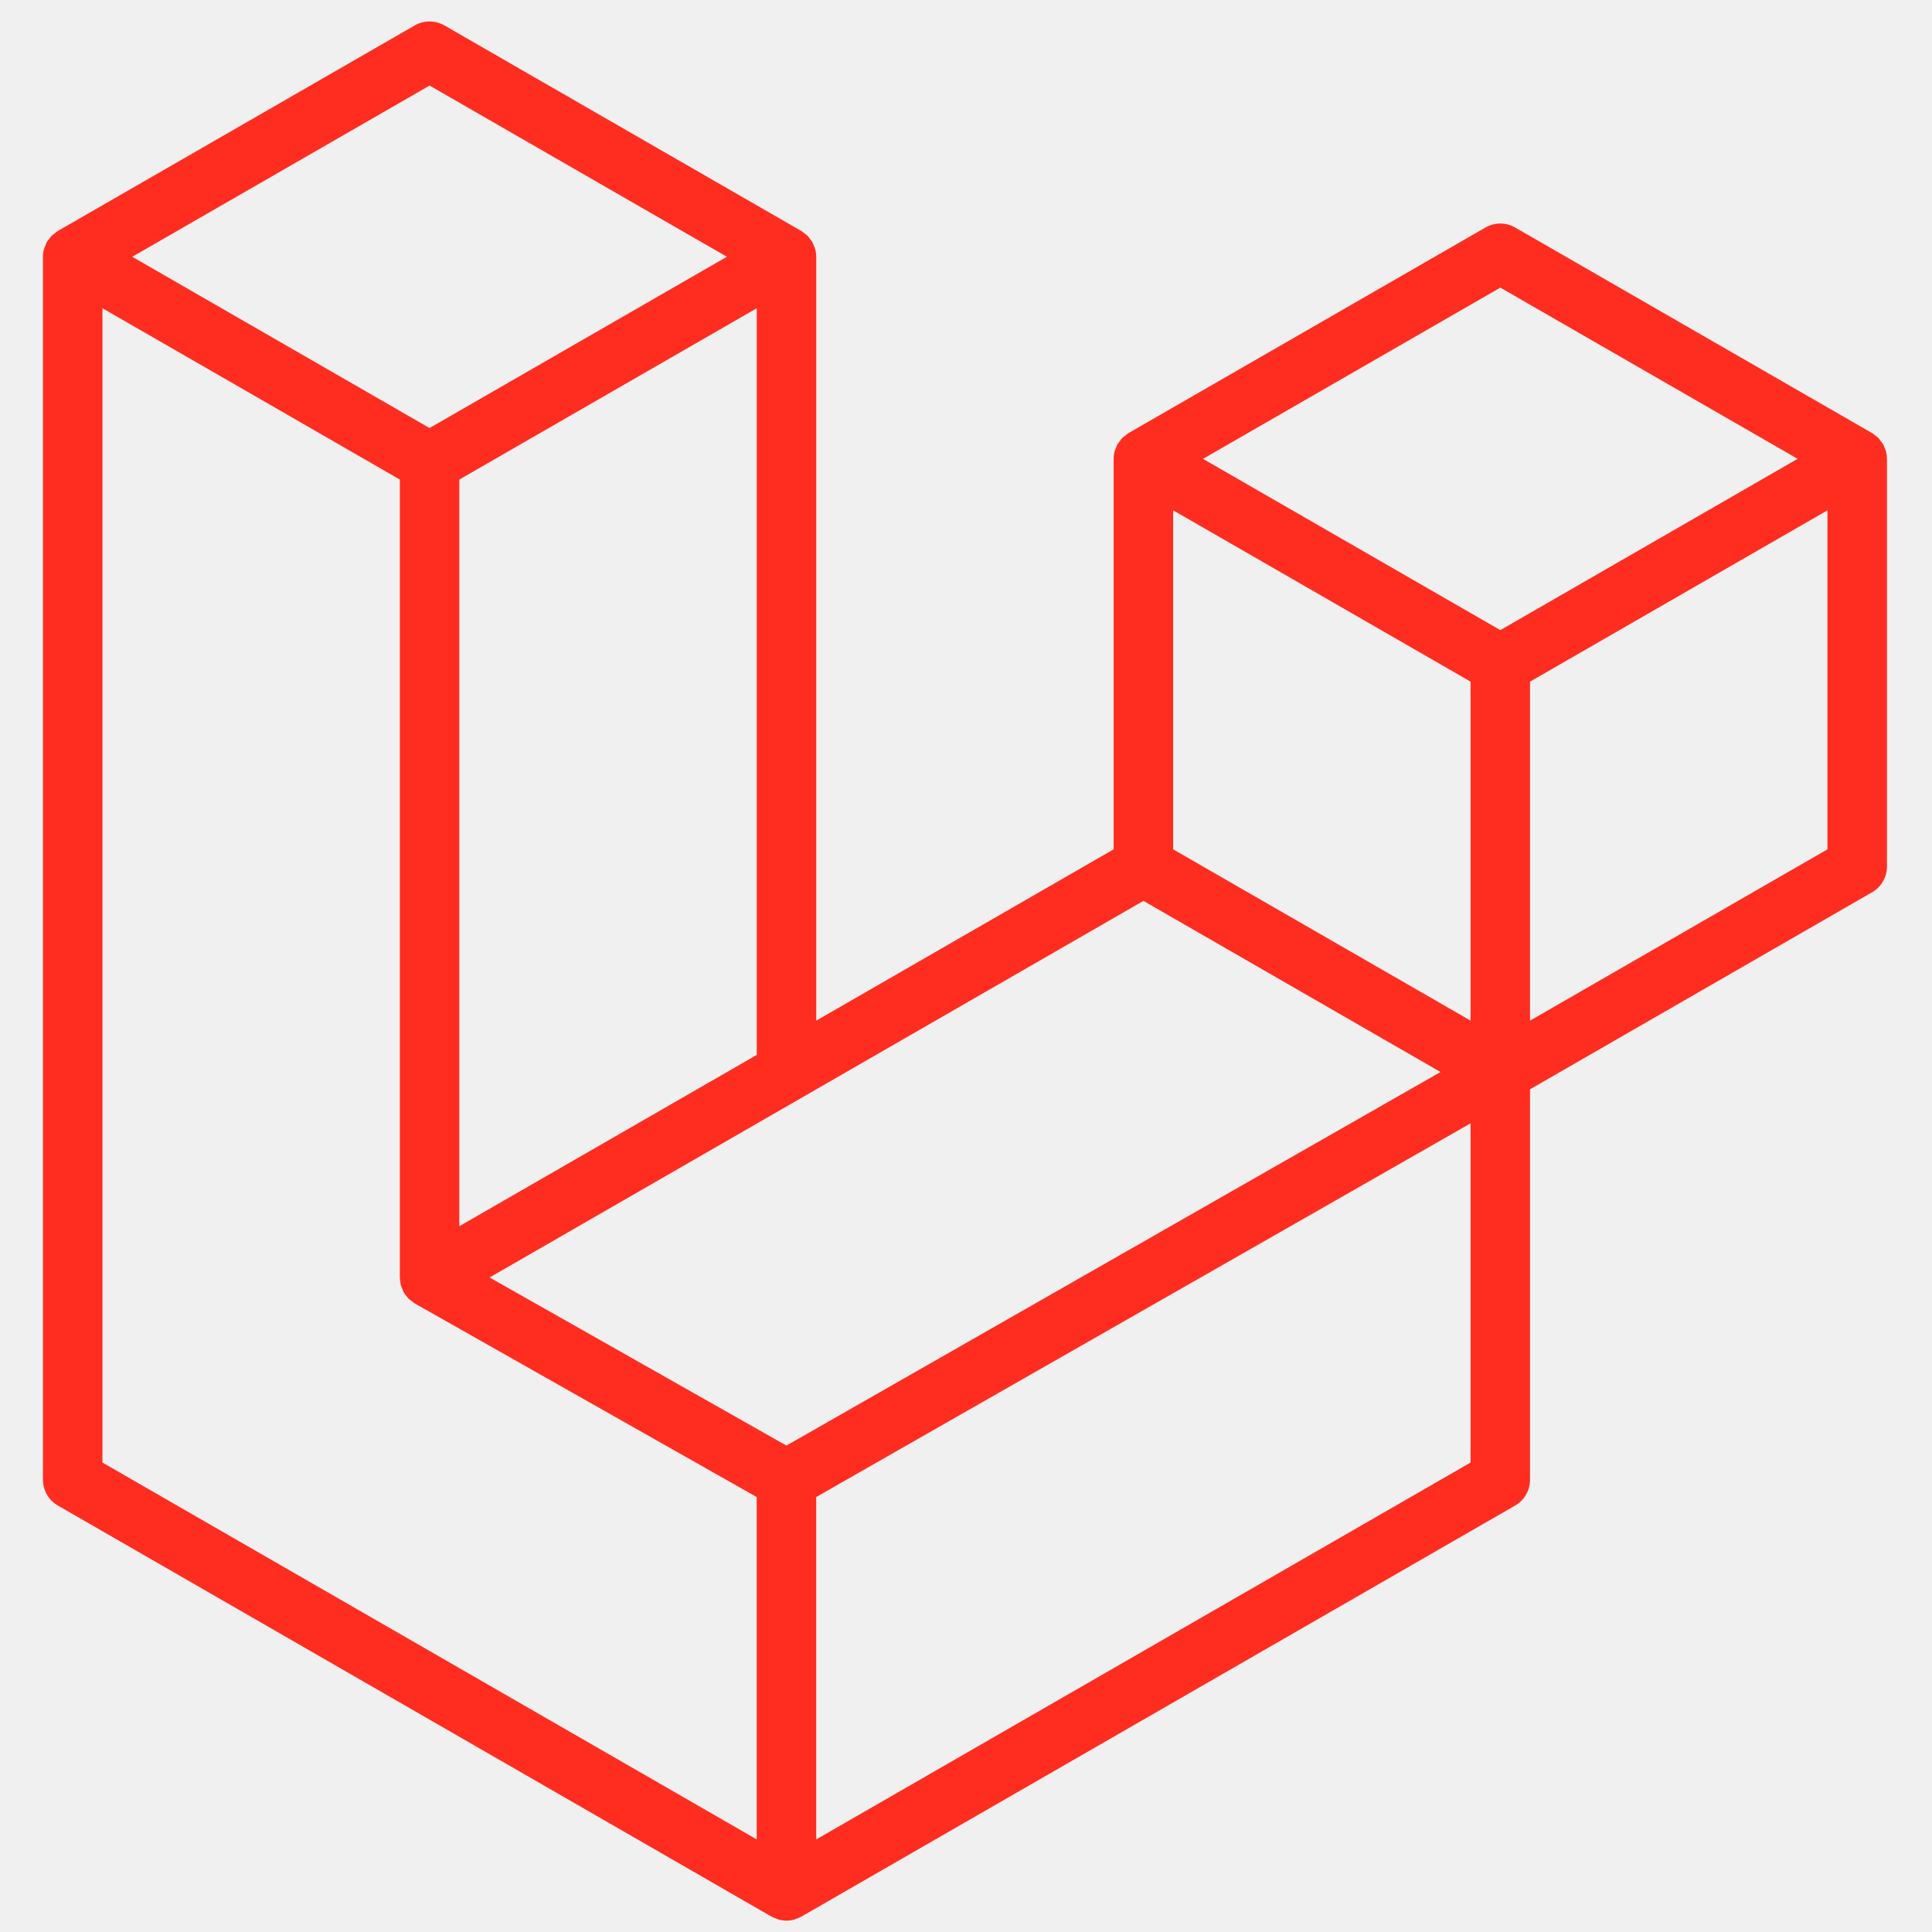
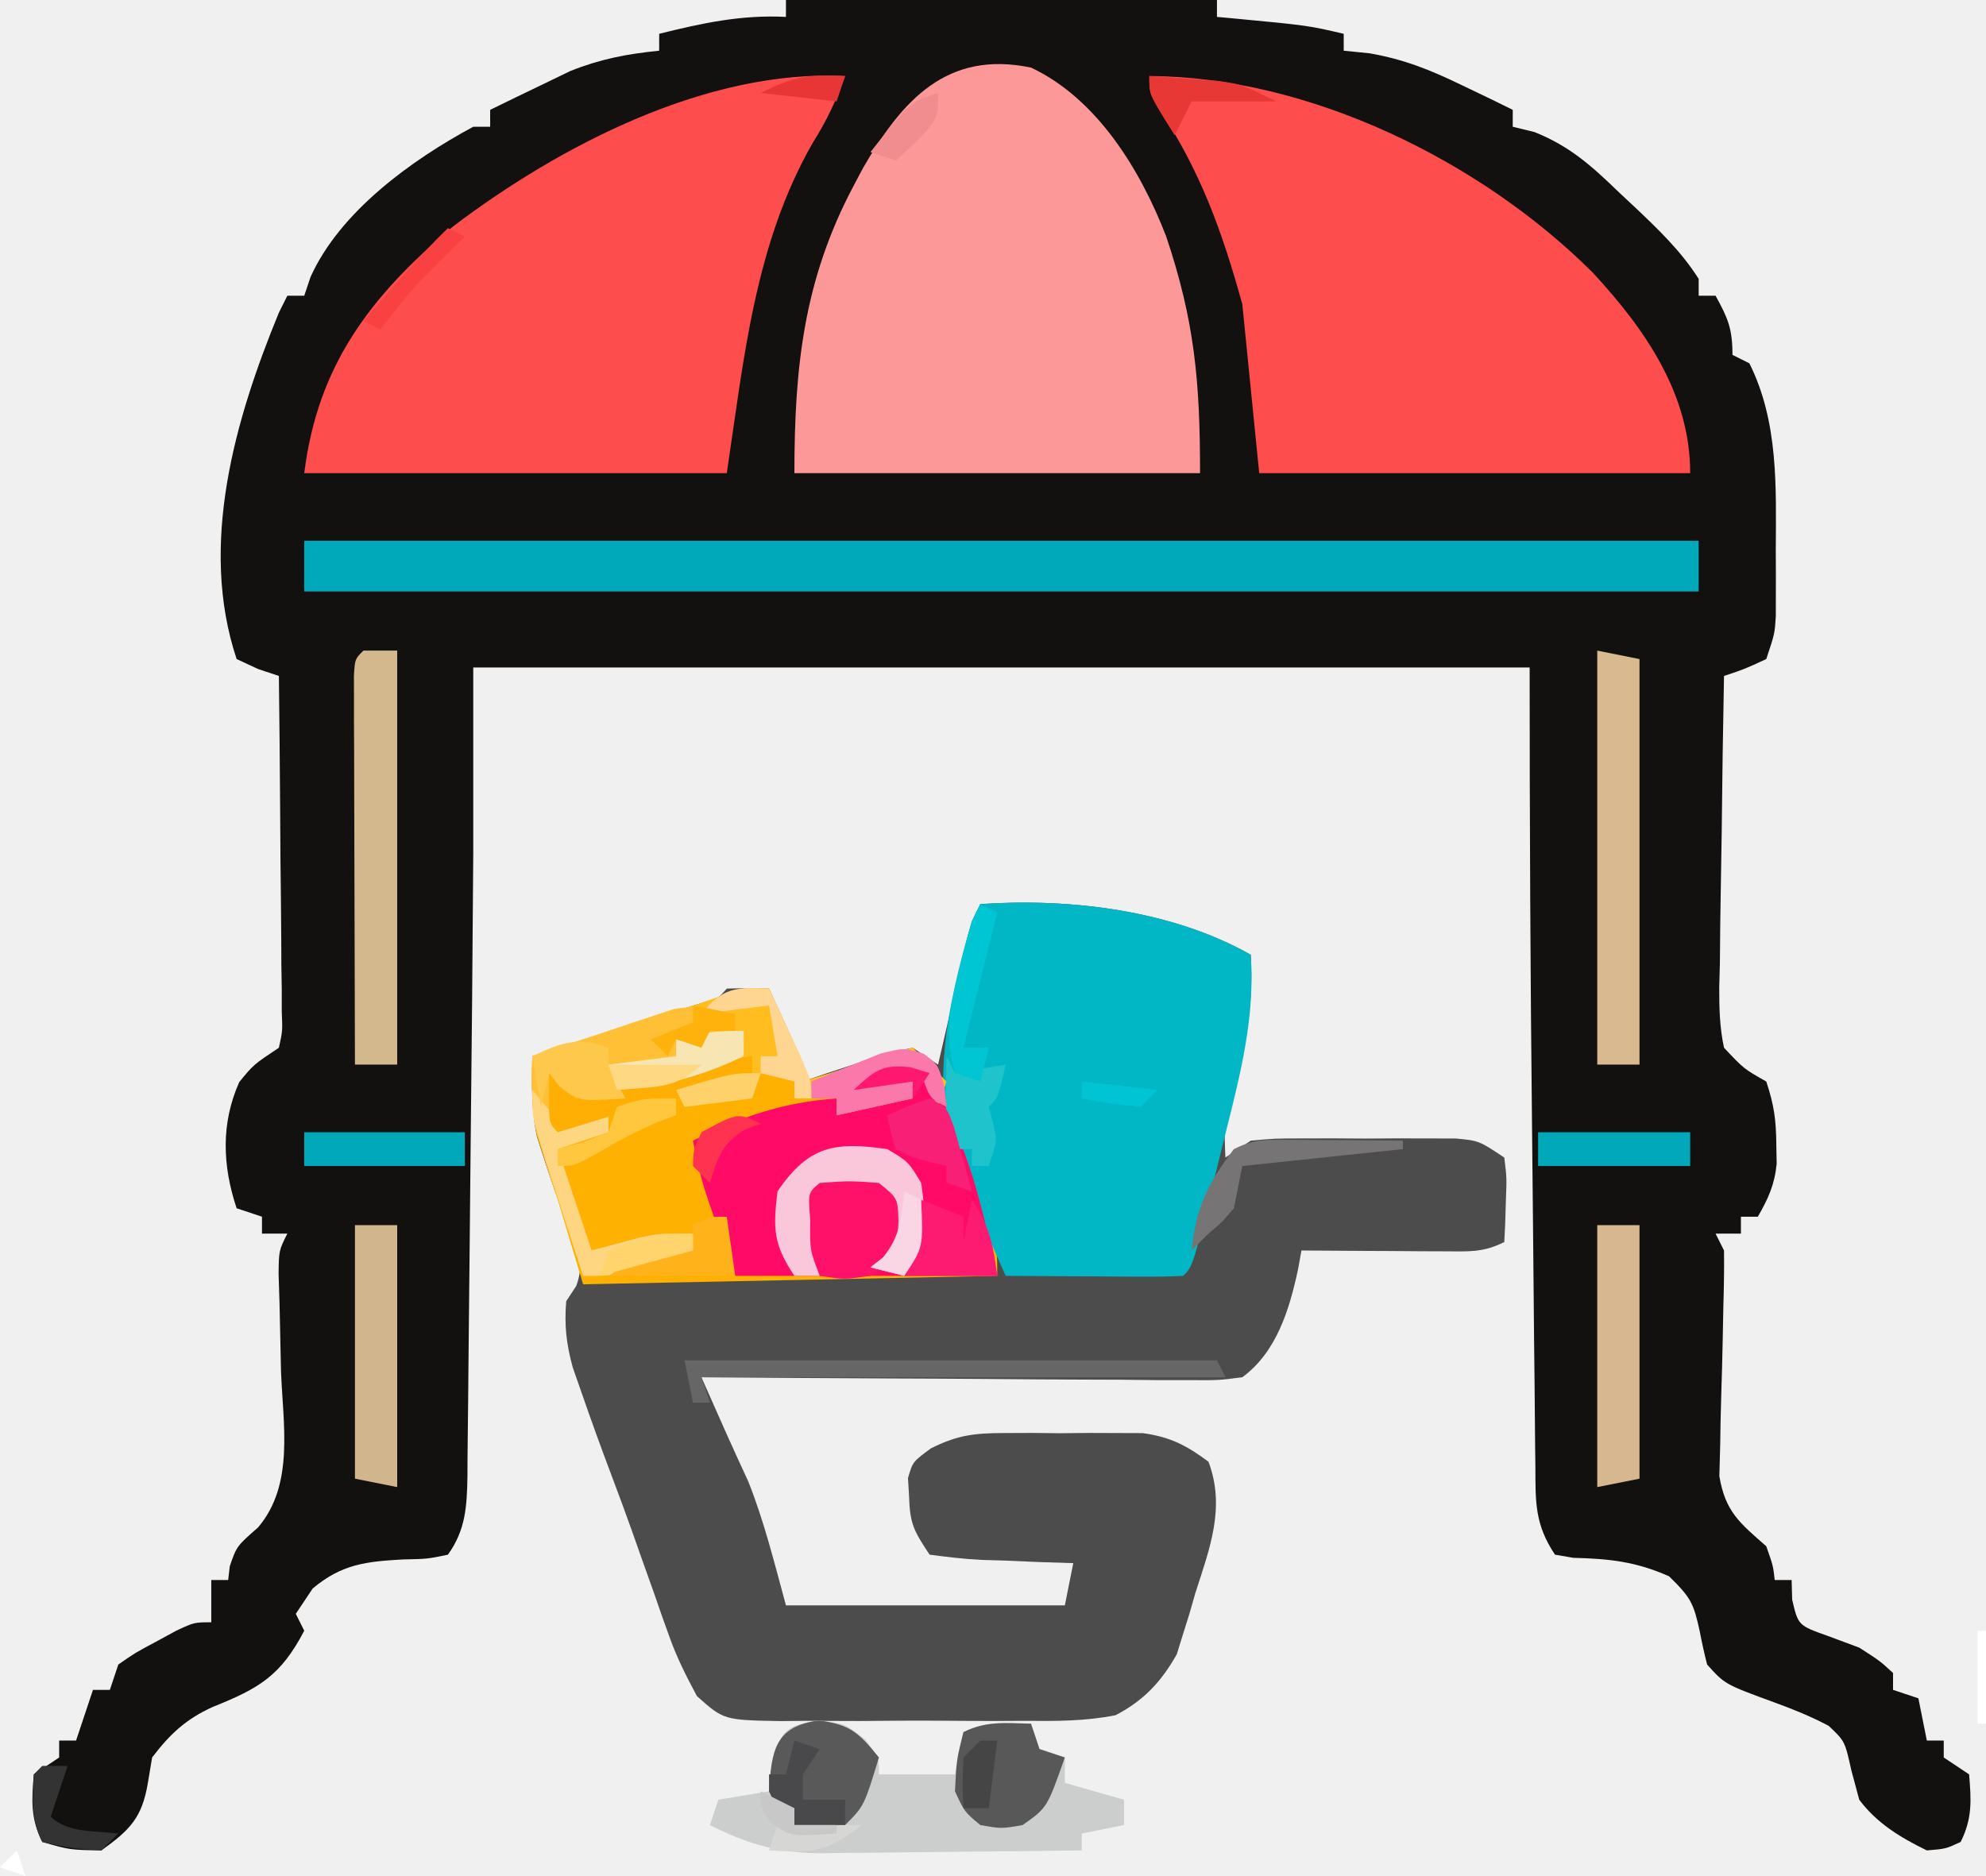
- <svg xmlns="http://www.w3.org/2000/svg" width="166" height="166" viewBox="0 0 166 166" fill="none">
-   <path fill-rule="evenodd" clip-rule="evenodd" d="M162.041 38.759C162.099 38.977 162.129 39.201 162.13 39.426V74.452C162.13 74.902 162.011 75.344 161.786 75.733C161.561 76.122 161.237 76.444 160.847 76.668L131.462 93.594V127.141C131.462 128.054 130.977 128.897 130.186 129.357L68.847 164.683C68.707 164.763 68.554 164.814 68.401 164.868C68.343 164.887 68.289 164.922 68.228 164.938C67.8 165.051 67.349 165.051 66.92 164.938C66.85 164.919 66.786 164.881 66.719 164.855C66.579 164.804 66.432 164.76 66.298 164.683L4.972 129.357C4.583 129.133 4.259 128.81 4.034 128.421C3.808 128.032 3.69 127.591 3.689 127.141L3.689 22.063C3.689 21.834 3.721 21.61 3.779 21.393C3.798 21.32 3.843 21.253 3.868 21.179C3.916 21.045 3.961 20.908 4.031 20.783C4.079 20.7 4.149 20.633 4.206 20.557C4.28 20.454 4.347 20.349 4.433 20.26C4.506 20.186 4.602 20.132 4.685 20.068C4.778 19.992 4.861 19.909 4.966 19.848L35.633 2.185C36.022 1.961 36.462 1.844 36.91 1.844C37.358 1.844 37.798 1.961 38.186 2.185L68.851 19.848H68.857C68.959 19.912 69.045 19.992 69.138 20.065C69.221 20.129 69.313 20.186 69.387 20.257C69.476 20.349 69.54 20.454 69.616 20.557C69.671 20.633 69.744 20.7 69.789 20.783C69.862 20.911 69.904 21.045 69.955 21.179C69.98 21.253 70.025 21.32 70.044 21.396C70.103 21.614 70.133 21.838 70.133 22.063V87.694L95.686 72.974V39.423C95.686 39.2 95.718 38.973 95.775 38.759C95.798 38.683 95.839 38.615 95.865 38.542C95.916 38.408 95.96 38.271 96.031 38.146C96.079 38.063 96.149 37.996 96.203 37.92C96.279 37.818 96.343 37.712 96.433 37.623C96.506 37.549 96.599 37.495 96.681 37.431C96.777 37.355 96.86 37.272 96.962 37.211L127.633 19.548C128.021 19.324 128.461 19.206 128.91 19.206C129.358 19.206 129.798 19.324 130.186 19.548L160.85 37.211C160.959 37.275 161.042 37.355 161.137 37.428C161.217 37.492 161.31 37.549 161.383 37.62C161.473 37.712 161.536 37.818 161.613 37.92C161.67 37.996 161.741 38.063 161.785 38.146C161.859 38.271 161.9 38.408 161.951 38.542C161.98 38.615 162.021 38.683 162.041 38.759ZM157.018 72.974V43.848L146.287 50.028L131.462 58.568V87.694L157.021 72.974H157.018ZM126.354 125.663V96.518L111.771 104.85L70.13 128.626V158.046L126.354 125.663ZM8.801 26.485V125.663L65.018 158.043V128.629L35.649 112L35.64 111.994L35.627 111.988C35.528 111.93 35.445 111.847 35.353 111.777C35.273 111.713 35.18 111.662 35.11 111.592L35.104 111.582C35.021 111.502 34.963 111.403 34.893 111.314C34.829 111.228 34.753 111.154 34.702 111.065L34.699 111.055C34.641 110.96 34.606 110.845 34.565 110.736C34.523 110.64 34.469 110.551 34.443 110.449C34.411 110.328 34.405 110.197 34.392 110.072C34.379 109.976 34.354 109.881 34.354 109.785V109.778V41.205L19.532 32.662L8.801 26.485ZM36.913 7.35L11.364 22.063L36.907 36.777L62.453 22.06L36.907 7.35H36.913ZM50.2 99.174L65.022 90.637V26.485L54.291 32.665L39.466 41.205V105.357L50.2 99.174ZM128.91 24.713L103.363 39.426L128.91 54.14L154.453 39.423L128.91 24.713ZM126.354 58.568L111.529 50.028L100.798 43.848V72.974L115.619 81.511L126.354 87.694V58.568ZM67.571 124.205L105.042 102.803L123.772 92.109L98.245 77.405L68.854 94.334L42.066 109.762L67.571 124.205Z" fill="#FF2D20" />
+ <svg xmlns="http://www.w3.org/2000/svg" version="1.1" width="235" height="222">
+   <path d="M0 0 C16.83 0 33.66 0 51 0 C51 0.66 51 1.32 51 2 C51.996 2.091 51.996 2.091 53.012 2.184 C61.782 3.016 61.782 3.016 66 4 C66 4.66 66 5.32 66 6 C67.012 6.102 68.024 6.204 69.066 6.309 C73.148 7.026 76.219 8.261 79.938 10.062 C81.653 10.884 81.653 10.884 83.402 11.723 C84.26 12.144 85.117 12.566 86 13 C86 13.66 86 14.32 86 15 C86.852 15.209 87.704 15.418 88.582 15.633 C92.838 17.335 95.428 19.725 98.688 22.875 C99.255 23.405 99.823 23.935 100.408 24.48 C103.212 27.13 105.921 29.723 108 33 C108 33.66 108 34.32 108 35 C108.66 35 109.32 35 110 35 C111.461 37.647 112 38.894 112 42 C112.66 42.33 113.32 42.66 114 43 C117.469 49.938 117.158 57.68 117.125 65.25 C117.129 66.147 117.133 67.044 117.137 67.969 C117.135 69.26 117.135 69.26 117.133 70.578 C117.132 71.356 117.131 72.133 117.129 72.935 C117 75 117 75 116 78 C113.438 79.188 113.438 79.188 111 80 C110.876 86.193 110.786 92.385 110.725 98.579 C110.7 100.686 110.666 102.793 110.623 104.899 C110.562 107.928 110.534 110.955 110.512 113.984 C110.486 114.926 110.46 115.868 110.434 116.838 C110.432 119.326 110.475 121.568 111 124 C113.329 126.483 113.329 126.483 116 128 C116.924 130.771 117.163 132.567 117.188 135.438 C117.202 136.199 117.216 136.961 117.23 137.746 C116.976 140.233 116.24 141.848 115 144 C114.34 144 113.68 144 113 144 C113 144.66 113 145.32 113 146 C112.01 146 111.02 146 110 146 C110.33 146.66 110.66 147.32 111 148 C111.026 150.194 110.989 152.389 110.922 154.582 C110.895 155.92 110.869 157.258 110.844 158.596 C110.801 160.703 110.75 162.809 110.678 164.915 C110.611 166.95 110.576 168.984 110.547 171.02 C110.514 172.237 110.482 173.455 110.448 174.71 C111.152 178.908 112.857 180.248 116 183 C116.812 185.312 116.812 185.312 117 187 C117.66 187 118.32 187 119 187 C119.031 188.145 119.031 188.145 119.062 189.312 C119.777 192.372 119.777 192.372 123.312 193.625 C124.529 194.079 125.746 194.532 127 195 C129.438 196.562 129.438 196.562 131 198 C131 198.66 131 199.32 131 200 C131.99 200.33 132.98 200.66 134 201 C134.33 202.65 134.66 204.3 135 206 C135.66 206 136.32 206 137 206 C137 206.66 137 207.32 137 208 C137.99 208.66 138.98 209.32 140 210 C140.257 213.079 140.394 215.211 139 218 C137.25 218.812 137.25 218.812 135 219 C131.875 217.476 129.095 215.794 127 213 C126.691 211.845 126.381 210.69 126.062 209.5 C125.299 206.066 125.299 206.066 123.375 204.25 C121.261 203.137 119.239 202.316 117 201.5 C111.096 199.338 111.096 199.338 109 197 C108.666 195.698 108.379 194.383 108.125 193.062 C107.406 189.748 107.07 189.068 104.5 186.562 C100.57 184.808 97.434 184.481 93.172 184.371 C92.455 184.249 91.738 184.126 91 184 C88.608 180.412 88.694 177.81 88.681 173.665 C88.666 172.547 88.666 172.547 88.651 171.406 C88.62 168.931 88.603 166.456 88.586 163.98 C88.567 162.244 88.548 160.507 88.527 158.771 C88.476 154.178 88.436 149.585 88.399 144.991 C88.367 141.309 88.328 137.626 88.288 133.944 C88.087 115.628 88 97.317 88 79 C46.75 79 5.5 79 -37 79 C-37 86.26 -37 93.52 -37 101 C-37.073 112.731 -37.187 124.462 -37.317 136.192 C-37.357 139.846 -37.392 143.5 -37.422 147.154 C-37.459 151.621 -37.505 156.088 -37.558 160.555 C-37.577 162.243 -37.592 163.931 -37.603 165.619 C-37.62 167.961 -37.649 170.302 -37.681 172.643 C-37.683 173.333 -37.685 174.023 -37.688 174.733 C-37.75 178.271 -37.893 181.074 -40 184 C-42.426 184.504 -42.426 184.504 -45.312 184.562 C-49.666 184.808 -52.549 185.106 -56 188 C-56.66 188.99 -57.32 189.98 -58 191 C-57.505 191.99 -57.505 191.99 -57 193 C-59.781 198.319 -62.309 199.81 -67.809 202.012 C-70.998 203.45 -72.891 205.232 -75 208 C-75.165 208.99 -75.33 209.98 -75.5 211 C-76.19 215.137 -77.625 216.578 -81 219 C-84.75 218.938 -84.75 218.938 -88 218 C-89.394 215.211 -89.257 213.079 -89 210 C-87.515 209.01 -87.515 209.01 -86 208 C-86 207.34 -86 206.68 -86 206 C-85.34 206 -84.68 206 -84 206 C-83.34 204.02 -82.68 202.04 -82 200 C-81.34 200 -80.68 200 -80 200 C-79.67 199.01 -79.34 198.02 -79 197 C-77.004 195.613 -77.004 195.613 -74.562 194.312 C-73.759 193.876 -72.956 193.439 -72.129 192.988 C-70 192 -70 192 -68 192 C-68 190.35 -68 188.7 -68 187 C-67.34 187 -66.68 187 -66 187 C-65.907 186.196 -65.907 186.196 -65.812 185.375 C-65 183 -65 183 -62.465 180.773 C-58.132 175.695 -59.525 168.519 -59.75 162.25 C-59.816 159.609 -59.868 156.969 -59.922 154.328 C-59.959 153.162 -59.996 151.996 -60.034 150.794 C-60 148 -60 148 -59 146 C-59.99 146 -60.98 146 -62 146 C-62 145.34 -62 144.68 -62 144 C-62.99 143.67 -63.98 143.34 -65 143 C-66.68 137.961 -66.871 132.949 -64.688 128.062 C-63 126 -63 126 -60 124 C-59.564 122.027 -59.564 122.027 -59.659 119.734 C-59.66 118.853 -59.66 117.972 -59.66 117.065 C-59.676 116.113 -59.691 115.161 -59.707 114.18 C-59.713 112.719 -59.713 112.719 -59.72 111.229 C-59.737 108.111 -59.774 104.993 -59.812 101.875 C-59.828 99.764 -59.841 97.654 -59.854 95.543 C-59.887 90.362 -59.937 85.181 -60 80 C-60.804 79.732 -61.609 79.464 -62.438 79.188 C-63.706 78.6 -63.706 78.6 -65 78 C-69.506 64.482 -65.188 49.617 -60 37 C-59.67 36.34 -59.34 35.68 -59 35 C-58.34 35 -57.68 35 -57 35 C-56.754 34.267 -56.508 33.533 -56.254 32.777 C-52.762 25.043 -44.333 18.953 -37 15 C-36.34 15 -35.68 15 -35 15 C-35 14.34 -35 13.68 -35 13 C-32.985 12.009 -30.963 11.033 -28.938 10.062 C-27.812 9.517 -26.687 8.972 -25.527 8.41 C-21.96 6.984 -18.809 6.383 -15 6 C-15 5.34 -15 4.68 -15 4 C-9.925 2.737 -5.272 1.73 0 2 C0 1.34 0 0.68 0 0 Z " fill="#131010" transform="translate(93,0)" />
+   <path d="M0 0 C10.557 -0.72 22.613 0.684 32 6 C32.357 12.18 31.322 17.31 29.656 23.266 C28.844 26.18 28.844 26.18 29 30 C29.99 29.34 30.98 28.68 32 28 C34.771 27.741 34.771 27.741 38.094 27.734 C39.289 27.732 40.484 27.729 41.715 27.727 C42.964 27.734 44.213 27.742 45.5 27.75 C47.374 27.738 47.374 27.738 49.285 27.727 C51.078 27.73 51.078 27.73 52.906 27.734 C54.551 27.738 54.551 27.738 56.229 27.741 C59 28 59 28 62 30 C62.293 32.383 62.293 32.383 62.188 35.125 C62.147 36.49 62.147 36.49 62.105 37.883 C62.071 38.581 62.036 39.28 62 40 C59.495 41.252 57.791 41.114 54.992 41.098 C54.006 41.094 53.02 41.091 52.004 41.088 C50.971 41.08 49.939 41.071 48.875 41.062 C47.315 41.056 47.315 41.056 45.723 41.049 C43.148 41.037 40.574 41.021 38 41 C37.795 42.125 37.795 42.125 37.586 43.273 C36.565 48.025 35.038 53.039 31 56 C28.21 56.361 28.21 56.361 24.784 56.341 C23.503 56.34 22.222 56.34 20.902 56.34 C19.504 56.325 18.105 56.309 16.707 56.293 C15.276 56.287 13.846 56.283 12.415 56.28 C8.652 56.269 4.889 56.239 1.126 56.206 C-2.715 56.175 -6.556 56.162 -10.396 56.146 C-17.931 56.114 -25.466 56.063 -33 56 C-32.366 57.43 -31.732 58.859 -31.098 60.289 C-30.745 61.085 -30.391 61.881 -30.028 62.702 C-29.179 64.599 -28.311 66.488 -27.438 68.375 C-25.56 73.111 -24.34 78.085 -23 83 C-12.11 83 -1.22 83 10 83 C10.33 81.35 10.66 79.7 11 78 C9.796 77.963 8.592 77.925 7.352 77.887 C5.776 77.821 4.2 77.755 2.625 77.688 C1.831 77.665 1.037 77.642 0.219 77.619 C-1.862 77.522 -3.934 77.27 -6 77 C-7.942 74.088 -8.331 73.294 -8.438 70 C-8.477 69.319 -8.517 68.639 -8.559 67.938 C-8 66 -8 66 -5.826 64.404 C-2.681 62.842 -0.709 62.613 2.781 62.602 C3.871 62.598 4.96 62.594 6.082 62.59 C7.21 62.601 8.338 62.613 9.5 62.625 C10.628 62.613 11.756 62.602 12.918 62.59 C14.552 62.596 14.552 62.596 16.219 62.602 C17.703 62.607 17.703 62.607 19.217 62.612 C22.478 63.067 24.37 64.042 27 66 C29.037 71.425 27.13 76.288 25.438 81.562 C25.197 82.4 24.957 83.237 24.709 84.1 C24.453 84.914 24.197 85.728 23.934 86.566 C23.707 87.298 23.481 88.03 23.248 88.783 C21.407 92.054 19.308 94.283 16 96 C12.418 96.715 8.917 96.702 5.273 96.664 C3.736 96.671 3.736 96.671 2.167 96.679 C0.007 96.682 -2.154 96.673 -4.313 96.652 C-7.622 96.625 -10.926 96.652 -14.234 96.684 C-16.336 96.68 -18.438 96.674 -20.539 96.664 C-22.022 96.679 -22.022 96.679 -23.535 96.695 C-30.353 96.578 -30.353 96.578 -33.54 93.731 C-34.801 91.373 -35.929 89.156 -36.816 86.637 C-37.106 85.832 -37.395 85.027 -37.693 84.197 C-37.98 83.369 -38.267 82.541 -38.562 81.688 C-39.147 80.046 -39.732 78.404 -40.316 76.762 C-40.739 75.561 -40.739 75.561 -41.169 74.337 C-41.949 72.142 -42.756 69.96 -43.578 67.781 C-44.826 64.473 -46.035 61.155 -47.188 57.812 C-47.532 56.829 -47.876 55.845 -48.23 54.832 C-48.988 52.045 -49.239 49.869 -49 47 C-48.608 46.402 -48.216 45.804 -47.812 45.188 C-46.665 42.097 -47.842 40.204 -49.062 37.277 C-50.059 34.858 -50.898 32.432 -51.688 29.938 C-51.939 29.163 -52.19 28.388 -52.449 27.59 C-53.137 24.355 -53.085 21.297 -53 18 C-52.339 17.793 -51.678 17.586 -50.996 17.373 C-48.017 16.44 -45.04 15.501 -42.062 14.562 C-41.022 14.237 -39.981 13.912 -38.908 13.576 C-37.919 13.264 -36.929 12.951 -35.91 12.629 C-34.994 12.341 -34.077 12.053 -33.133 11.756 C-31.045 11.188 -31.045 11.188 -30 10 C-28.334 9.959 -26.666 9.957 -25 10 C-24.329 11.456 -23.663 12.915 -23 14.375 C-22.443 15.593 -22.443 15.593 -21.875 16.836 C-21 19 -21 19 -21 21 C-20.096 20.688 -19.193 20.376 -18.262 20.055 C-17.082 19.665 -15.903 19.276 -14.688 18.875 C-13.516 18.481 -12.344 18.086 -11.137 17.68 C-10.102 17.455 -9.066 17.231 -8 17 C-7.01 17.66 -6.02 18.32 -5 19 C-4.723 17.796 -4.446 16.592 -4.16 15.352 C-3.794 13.776 -3.429 12.2 -3.062 10.625 C-2.88 9.831 -2.698 9.037 -2.51 8.219 C-2.333 7.458 -2.155 6.698 -1.973 5.914 C-1.81 5.212 -1.648 4.511 -1.481 3.788 C-1 2 -1 2 0 0 Z M27 31 C28 33 28 33 28 33 Z " fill="#4B4C4B" transform="translate(116,107)" />
+   <path d="M0 0 C7.826 3.683 12.951 12.114 16 20 C19.346 29.993 20 37.044 20 48 C4.16 48 -11.68 48 -28 48 C-28 35.435 -26.891 25.107 -21 14 C-20.63 13.301 -20.26 12.603 -19.879 11.883 C-15.232 3.808 -9.913 -2.07 0 0 Z " fill="#FC9898" transform="translate(122,8)" />
+   <path d="M0 0 C18.938 0.082 39.208 10.032 52.469 23.266 C58.642 29.934 64 37.619 64 47 C47.17 47 30.34 47 13 47 C12.34 40.4 11.68 33.8 11 27 C8.625 18.423 6.052 11.248 1.137 3.855 C0 2 0 2 0 0 Z " fill="#FD4D4C" transform="translate(136,9)" />
+   <path d="M0 0 C-1.04 2.861 -2.183 5.291 -3.812 7.875 C-10.71 19.894 -11.971 33.476 -14 47 C-30.5 47 -47 47 -64 47 C-62.401 34.204 -56.207 26.083 -46.395 17.801 C-33.761 8.23 -16.329 -0.837 0 0 Z " fill="#FD4D4C" transform="translate(100,9)" />
+   <path d="M0 0 C1.207 0.031 1.207 0.031 2.438 0.062 C3.109 1.519 3.774 2.978 4.438 4.438 C4.994 5.656 4.994 5.656 5.562 6.898 C6.438 9.062 6.438 9.062 6.438 11.062 C10.727 9.742 15.018 8.422 19.438 7.062 C23.229 10.854 23.858 11.767 24.867 16.637 C25.814 20.664 27.264 24.525 28.633 28.426 C29.438 31.062 29.438 31.062 29.438 34.062 C13.268 34.392 -2.902 34.722 -19.562 35.062 C-20.552 31.762 -21.543 28.462 -22.562 25.062 C-22.876 24.1 -23.189 23.137 -23.512 22.145 C-23.755 21.396 -23.999 20.647 -24.25 19.875 C-24.501 19.118 -24.753 18.362 -25.012 17.582 C-25.713 14.373 -25.646 11.336 -25.562 8.062 C-24.901 7.856 -24.24 7.649 -23.559 7.436 C-20.58 6.502 -17.602 5.564 -14.625 4.625 C-13.584 4.3 -12.543 3.974 -11.471 3.639 C-10.481 3.326 -9.492 3.013 -8.473 2.691 C-7.556 2.403 -6.64 2.115 -5.696 1.819 C-0.607 0.015 -0.607 0.015 0 0 Z " fill="#FFB102" transform="translate(88.5625,116.9375)" />
+   <path d="M0 0 C10.557 -0.72 22.613 0.684 32 6 C32.512 13.306 30.839 19.875 29.064 26.939 C28.558 28.955 28.066 30.974 27.576 32.994 C25.148 42.852 25.148 42.852 24 44 C22.438 44.087 20.873 44.107 19.309 44.098 C18.364 44.094 17.42 44.091 16.447 44.088 C15.454 44.08 14.461 44.071 13.438 44.062 C12.44 44.058 11.443 44.053 10.416 44.049 C7.944 44.037 5.472 44.021 3 44 C2.732 43.395 2.463 42.789 2.187 42.165 C1.831 41.364 1.476 40.563 1.109 39.738 C0.758 38.947 0.407 38.156 0.046 37.341 C-0.614 35.864 -1.283 34.39 -1.962 32.921 C-6.454 23.035 -3.881 12 -1 2 C-0.67 1.34 -0.34 0.68 0 0 Z " fill="#01B7C6" transform="translate(116,107)" />
+   <path d="M0 0 C54.45 0 108.9 0 165 0 C165 1.98 165 3.96 165 6 C110.55 6 56.1 6 0 6 C0 4.02 0 2.04 0 0 Z " fill="#00A9BA" transform="translate(36,64)" />
+   <path d="M0 0 C2.555 1.027 2.555 1.027 4.285 4.09 C4.791 5.395 5.276 6.708 5.742 8.027 C5.989 8.663 6.236 9.298 6.49 9.953 C8.377 14.974 9.371 19.701 10.555 25.027 C0.325 25.027 -9.905 25.027 -20.445 25.027 C-24.445 14.027 -24.445 14.027 -25.445 9.027 C-19.713 6.174 -14.847 4.493 -8.445 4.027 C-8.445 4.687 -8.445 5.347 -8.445 6.027 C-7.703 5.697 -6.96 5.367 -6.195 5.027 C-3.445 4.027 -3.445 4.027 0.555 4.027 C0.555 3.367 0.555 2.707 0.555 2.027 C-1.755 2.357 -4.065 2.687 -6.445 3.027 C-4.227 0.974 -3.074 0.034 0 0 Z " fill="#FF0B67" transform="translate(107.4453,125.9727)" />
+   <path d="M0 0 C3.125 0.375 3.125 0.375 5.5 2.25 C7.125 4.375 7.125 4.375 7.125 6.375 C10.095 6.375 13.065 6.375 16.125 6.375 C16.249 5.571 16.372 4.766 16.5 3.938 C16.809 2.669 16.809 2.669 17.125 1.375 C19.834 0.021 22.134 0.31 25.125 0.375 C25.62 1.86 25.62 1.86 26.125 3.375 C27.115 3.705 28.105 4.035 29.125 4.375 C29.125 5.365 29.125 6.355 29.125 7.375 C31.435 8.035 33.745 8.695 36.125 9.375 C36.125 10.365 36.125 11.355 36.125 12.375 C34.475 12.705 32.825 13.035 31.125 13.375 C31.125 14.035 31.125 14.695 31.125 15.375 C25.984 15.449 20.843 15.504 15.701 15.54 C13.955 15.555 12.208 15.575 10.461 15.601 C7.941 15.638 5.422 15.655 2.902 15.668 C1.743 15.691 1.743 15.691 0.559 15.715 C-4.652 15.716 -8.211 14.716 -12.875 12.375 C-12.545 11.385 -12.215 10.395 -11.875 9.375 C-9.895 9.045 -7.915 8.715 -5.875 8.375 C-5.689 6.952 -5.689 6.952 -5.5 5.5 C-4.697 1.484 -4.101 0.535 0 0 Z " fill="#CCCECE" transform="translate(96.875,203.625)" />
+   <path d="M0 0 C1.207 0.031 1.207 0.031 2.438 0.062 C3.109 1.519 3.774 2.978 4.438 4.438 C4.994 5.656 4.994 5.656 5.562 6.898 C6.438 9.062 6.438 9.062 6.438 11.062 C10.727 9.742 15.018 8.422 19.438 7.062 C20.758 8.383 22.078 9.703 23.438 11.062 C23.108 12.053 22.777 13.043 22.438 14.062 C21.777 12.742 21.117 11.422 20.438 10.062 C19.117 10.393 17.797 10.723 16.438 11.062 C17.427 11.062 18.418 11.062 19.438 11.062 C19.438 11.723 19.438 12.383 19.438 13.062 C16.468 13.723 13.498 14.383 10.438 15.062 C10.438 14.402 10.438 13.742 10.438 13.062 C8.787 13.062 7.138 13.062 5.438 13.062 C5.438 12.402 5.438 11.742 5.438 11.062 C4.117 10.732 2.797 10.402 1.438 10.062 C1.107 11.053 0.777 12.043 0.438 13.062 C-2.203 13.393 -4.843 13.723 -7.562 14.062 C-7.893 13.402 -8.223 12.742 -8.562 12.062 C-5.593 11.402 -2.623 10.742 0.438 10.062 C0.438 9.402 0.438 8.742 0.438 8.062 C-0.367 8.331 -1.171 8.599 -2 8.875 C-3.176 9.267 -4.351 9.659 -5.562 10.062 C-6.286 10.327 -7.009 10.591 -7.754 10.863 C-12.105 12.417 -15.879 13.732 -20.562 13.062 C-22.438 11.562 -22.438 11.562 -23.562 10.062 C-23.233 12.043 -22.902 14.023 -22.562 16.062 C-20.582 15.732 -18.602 15.402 -16.562 15.062 C-16.562 15.723 -16.562 16.383 -16.562 17.062 C-18.543 17.723 -20.523 18.383 -22.562 19.062 C-21.242 23.023 -19.922 26.983 -18.562 31.062 C-15.633 30.281 -15.633 30.281 -12.703 29.5 C-10.562 29.062 -10.562 29.062 -6.562 29.062 C-6.562 29.723 -6.562 30.383 -6.562 31.062 C-8.165 31.568 -9.77 32.066 -11.375 32.562 C-12.268 32.841 -13.162 33.119 -14.082 33.406 C-16.562 34.062 -16.562 34.062 -19.562 34.062 C-20.579 31.047 -21.573 28.024 -22.562 25 C-22.849 24.152 -23.135 23.305 -23.43 22.432 C-25.051 17.432 -25.905 13.318 -25.562 8.062 C-24.901 7.856 -24.24 7.649 -23.559 7.436 C-20.58 6.502 -17.602 5.564 -14.625 4.625 C-13.584 4.3 -12.543 3.974 -11.471 3.639 C-10.481 3.326 -9.492 3.013 -8.473 2.691 C-7.556 2.403 -6.64 2.115 -5.696 1.819 C-0.607 0.015 -0.607 0.015 0 0 Z " fill="#FFBD20" transform="translate(88.5625,116.9375)" />
+   <path d="M0 0 C2.475 0.495 2.475 0.495 5 1 C5 16.84 5 32.68 5 49 C3.35 49 1.7 49 0 49 C0 32.83 0 16.66 0 0 Z " fill="#D8B990" transform="translate(189,77)" />
+   <path d="M0 0 C1.32 0 2.64 0 4 0 C4 16.17 4 32.34 4 49 C2.35 49 0.7 49 -1 49 C-1.025 42.182 -1.043 35.365 -1.055 28.547 C-1.06 26.226 -1.067 23.905 -1.075 21.583 C-1.088 18.255 -1.093 14.926 -1.098 11.598 C-1.103 10.553 -1.108 9.508 -1.113 8.432 C-1.113 7.471 -1.113 6.51 -1.114 5.52 C-1.116 4.669 -1.118 3.819 -1.12 2.943 C-1 1 -1 1 0 0 Z " fill="#D3B88E" transform="translate(43,77)" />
+   <path d="M0 0 C0 0.66 0 1.32 0 2 C-0.99 2 -1.98 2 -3 2 C-3.33 2.66 -3.66 3.32 -4 4 C-4.99 3.67 -5.98 3.34 -7 3 C-7 3.66 -7 4.32 -7 5 C-9.64 5.33 -12.28 5.66 -15 6 C-14.34 7.32 -13.68 8.64 -13 10 C-18.538 10.369 -18.538 10.369 -20.875 8.5 C-21.246 8.005 -21.617 7.51 -22 7 C-21.67 8.98 -21.34 10.96 -21 13 C-19.02 12.67 -17.04 12.34 -15 12 C-15 12.66 -15 13.32 -15 14 C-16.98 14.66 -18.96 15.32 -21 16 C-19.68 19.96 -18.36 23.92 -17 28 C-14.07 27.219 -14.07 27.219 -11.141 26.438 C-9 26 -9 26 -5 26 C-5 26.66 -5 27.32 -5 28 C-6.603 28.505 -8.207 29.004 -9.812 29.5 C-10.706 29.778 -11.599 30.057 -12.52 30.344 C-15 31 -15 31 -18 31 C-19.017 27.985 -20.01 24.962 -21 21.938 C-21.286 21.09 -21.572 20.242 -21.867 19.369 C-23.489 14.37 -24.342 10.256 -24 5 C-20.944 3.96 -17.879 2.946 -14.812 1.938 C-13.948 1.643 -13.084 1.348 -12.193 1.045 C-11.352 0.771 -10.511 0.497 -9.645 0.215 C-8.875 -0.042 -8.105 -0.298 -7.312 -0.563 C-4.602 -1.075 -2.649 -0.69 0 0 Z " fill="#FFC035" transform="translate(87,120)" />
+   <path d="M0 0 C1.65 0 3.3 0 5 0 C5 9.9 5 19.8 5 30 C3.35 30.33 1.7 30.66 0 31 C0 20.77 0 10.54 0 0 Z " fill="#D6B78F" transform="translate(189,145)" />
+   <path d="M0 0 C1.65 0 3.3 0 5 0 C5 10.23 5 20.46 5 31 C3.35 30.67 1.7 30.34 0 30 C0 20.1 0 10.2 0 0 Z " fill="#D1B68D" transform="translate(42,145)" />
+   <path d="M0 0 C20.79 0 41.58 0 63 0 C63.495 0.99 63.495 0.99 64 2 C43.54 2 23.08 2 2 2 C2.33 2.99 2.66 3.98 3 5 C2.34 5 1.68 5 1 5 C0.67 3.35 0.34 1.7 0 0 Z " fill="#666666" transform="translate(81,161)" />
+   <path d="M0 0 C3.562 0.312 3.562 0.312 5.5 1.5 C6.976 4.018 7.053 5.437 6.562 8.312 C4.938 10.625 4.938 10.625 2.562 12.312 C-0.562 12.75 -0.562 12.75 -3.438 12.312 C-5.886 8.639 -5.753 6.649 -5.438 2.312 C-3.438 0.312 -3.438 0.312 0 0 Z " fill="#FF116A" transform="translate(100.4375,138.6875)" />
+   <path d="M0 0 C3.751 0.45 4.79 1.501 7.125 4.375 C5.375 10.125 5.375 10.125 3.125 12.375 C0.188 12.75 0.188 12.75 -2.875 12.375 C-4.812 10.75 -4.812 10.75 -5.875 8.375 C-5.588 3.599 -5.196 0.678 0 0 Z " fill="#59595A" transform="translate(96.875,203.625)" />
+   <path d="M0 0 C0.33 0.99 0.66 1.98 1 3 C1.99 3.33 2.98 3.66 4 4 C1.908 9.953 1.908 9.953 -1 12 C-3.5 12.438 -3.5 12.438 -6 12 C-7.875 10.438 -7.875 10.438 -9 8 C-8.812 4.312 -8.812 4.312 -8 1 C-5.291 -0.354 -2.991 -0.065 0 0 Z " fill="#575857" transform="translate(122,204)" />
+   <path d="M0 0 C2.5 1.5 2.5 1.5 4 4 C4.673 8.286 4.462 11.307 2 15 C0.68 14.67 -0.64 14.34 -2 14 C-1.505 13.608 -1.01 13.216 -0.5 12.812 C1.227 11.058 1.227 11.058 1.312 8.438 C1.23 5.822 1.23 5.822 -1 4 C-4.542 3.75 -4.542 3.75 -8 4 C-9.389 5.162 -9.389 5.162 -9.125 8.375 C-9.173 11.953 -9.173 11.953 -8 15 C-8.99 15 -9.98 15 -11 15 C-13.5 11.25 -13.536 9.441 -13 5 C-9.282 -0.46 -6.175 -0.882 0 0 Z " fill="#FAC6DA" transform="translate(105,136)" />
+   <path d="M0 0 C6.27 0 12.54 0 19 0 C19 1.32 19 2.64 19 4 C12.73 4 6.46 4 0 4 C0 2.68 0 1.36 0 0 Z " fill="#00A8B9" transform="translate(36,134)" />
+   <path d="M0 0 C5.94 0 11.88 0 18 0 C18 1.32 18 2.64 18 4 C12.06 4 6.12 4 0 4 C0 2.68 0 1.36 0 0 Z " fill="#00A8B9" transform="translate(182,134)" />
+   <path d="M0 0 C0.835 1.021 0.835 1.021 1.688 2.062 C2.832 3.022 2.832 3.022 4 4 C6.707 3.86 6.707 3.86 9 3 C9 3.66 9 4.32 9 5 C7.02 5.66 5.04 6.32 3 7 C4.32 10.96 5.64 14.92 7 19 C9.93 18.219 9.93 18.219 12.859 17.438 C15 17 15 17 19 17 C19 17.66 19 18.32 19 19 C17.397 19.505 15.793 20.004 14.188 20.5 C13.294 20.778 12.401 21.057 11.48 21.344 C9 22 9 22 6 22 C4.993 18.898 3.996 15.793 3 12.688 C2.714 11.806 2.428 10.925 2.133 10.018 C1.862 9.17 1.591 8.322 1.312 7.449 C1.061 6.669 0.81 5.889 0.551 5.085 C0 3 0 3 0 0 Z " fill="#FED681" transform="translate(63,129)" />
+   <path d="M0 0 C0 0.66 0 1.32 0 2 C-7.59 4.31 -15.18 6.62 -23 9 C-24 8 -24 8 -24.062 4.938 C-24.042 3.968 -24.021 2.999 -24 2 C-23.01 2.33 -22.02 2.66 -21 3 C-21 3.66 -21 4.32 -21 5 C-18.894 4.549 -16.79 4.089 -14.688 3.625 C-13.516 3.37 -12.344 3.115 -11.137 2.852 C-0.528 -0.029 -0.528 -0.029 0 0 Z " fill="#FFAF03" transform="translate(89,125)" />
+   <path d="M0 0 C2.475 0.99 2.475 0.99 5 2 C5 2.99 5 3.98 5 5 C5.33 3.35 5.66 1.7 6 0 C8.125 3.188 8.502 5.265 9 9 C5.37 9 1.74 9 -2 9 C-1.34 6.03 -0.68 3.06 0 0 Z " fill="#FC1B70" transform="translate(109,142)" />
+   <path d="M0 0 C0.33 0.66 0.66 1.32 1 2 C2.98 1.67 4.96 1.34 7 1 C6.125 4.875 6.125 4.875 5 6 C5.165 6.619 5.33 7.237 5.5 7.875 C6 10 6 10 5 13 C4.34 13 3.68 13 3 13 C3 12.34 3 11.68 3 11 C2.34 11 1.68 11 1 11 C-0.203 8.595 -0.101 7.05 -0.062 4.375 C-0.053 3.558 -0.044 2.74 -0.035 1.898 C-0.024 1.272 -0.012 0.645 0 0 Z " fill="#1EC3CC" transform="translate(112,125)" />
+   <path d="M0 0 C1.688 1.281 1.688 1.281 2.438 3.906 C2.561 5.082 2.561 5.082 2.688 6.281 C0.688 5.281 0.688 5.281 -0.312 2.281 C-1.633 2.611 -2.953 2.941 -4.312 3.281 C-3.322 3.281 -2.333 3.281 -1.312 3.281 C-1.312 3.941 -1.312 4.601 -1.312 5.281 C-4.282 5.941 -7.253 6.601 -10.312 7.281 C-10.312 6.621 -10.312 5.961 -10.312 5.281 C-11.303 5.281 -12.293 5.281 -13.312 5.281 C-13.312 4.621 -13.312 3.961 -13.312 3.281 C-11.57 2.554 -9.818 1.85 -8.062 1.156 C-7.088 0.762 -6.113 0.367 -5.109 -0.039 C-2.312 -0.719 -2.312 -0.719 0 0 Z " fill="#FB79AA" transform="translate(109.3125,124.7188)" />
+   <path d="M0 0 C0.33 2.31 0.66 4.62 1 7 C-3.95 7 -8.9 7 -14 7 C-10.555 4.704 -8.062 4.46 -4 4 C-4 3.01 -4 2.02 -4 1 C-2 0 -2 0 0 0 Z " fill="#FFB21A" transform="translate(86,144)" />
+   <path d="M0 0 C0 0.99 0 1.98 0 3 C-5.123 5.455 -9.339 6.503 -15 7 C-15.33 6.01 -15.66 5.02 -16 4 C-13.36 3.67 -10.72 3.34 -8 3 C-8 2.34 -8 1.68 -8 1 C-5.108 0.174 -3.113 0 0 0 Z " fill="#F7E5B3" transform="translate(88,122)" />
+   <path d="M0 0 C0.806 0.003 1.611 0.006 2.441 0.01 C3.704 0.022 3.704 0.022 4.992 0.035 C6.266 0.042 6.266 0.042 7.566 0.049 C9.667 0.061 11.767 0.079 13.867 0.098 C13.867 0.428 13.867 0.758 13.867 1.098 C4.462 2.088 4.462 2.088 -5.133 3.098 C-5.463 4.748 -5.793 6.398 -6.133 8.098 C-7.57 9.785 -7.57 9.785 -9.133 11.098 C-9.793 11.758 -10.453 12.418 -11.133 13.098 C-10.657 8.103 -9.181 5.07 -6.133 1.098 C-3.836 -0.051 -2.55 -0.018 0 0 Z " fill="#777475" transform="translate(152.1328,134.9023)" />
+   <path d="M0 0 C2 1 2 1 2.852 3.285 C3.107 4.202 3.362 5.118 3.625 6.062 C3.885 6.982 4.146 7.901 4.414 8.848 C4.607 9.558 4.801 10.268 5 11 C4.01 10.67 3.02 10.34 2 10 C2 9.34 2 8.68 2 8 C1.072 7.783 1.072 7.783 0.125 7.562 C-2 7 -2 7 -4 6 C-4.625 3.938 -4.625 3.938 -5 2 C-2.625 0.938 -2.625 0.938 0 0 Z " fill="#F71F76" transform="translate(110,130)" />
+   <path d="M0 0 C0 0.66 0 1.32 0 2 C0.635 3.349 1.298 4.685 2 6 C-3.538 6.369 -3.538 6.369 -5.875 4.5 C-6.246 4.005 -6.617 3.51 -7 3 C-7.33 4.32 -7.66 5.64 -8 7 C-8.33 5.02 -8.66 3.04 -9 1 C-5.574 -0.618 -3.619 -1.341 0 0 Z " fill="#FDC84C" transform="translate(72,124)" />
+   <path d="M0 0 C0.66 0.33 1.32 0.66 2 1 C0.68 6.28 -0.64 11.56 -2 17 C-1.01 17 -0.02 17 1 17 C0.67 18.32 0.34 19.64 0 21 C-0.99 20.67 -1.98 20.34 -3 20 C-4.213 15.689 -3.697 12.626 -2.625 8.312 C-2.349 7.174 -2.073 6.036 -1.789 4.863 C-1 2 -1 2 0 0 Z " fill="#00C5D2" transform="translate(116,107)" />
+   <path d="M0 0 C0.838 1.79 1.67 3.582 2.5 5.375 C2.964 6.373 3.428 7.37 3.906 8.398 C5 11 5 11 5 13 C4.34 13 3.68 13 3 13 C3 12.34 3 11.68 3 11 C1.68 10.67 0.36 10.34 -1 10 C-1 9.34 -1 8.68 -1 8 C-0.34 8 0.32 8 1 8 C0.67 6.02 0.34 4.04 0 2 C-2.64 2.33 -5.28 2.66 -8 3 C-5.493 -0.167 -3.915 -0.154 0 0 Z " fill="#FED591" transform="translate(91,117)" />
+   <path d="M0 0 C0.99 0.33 1.98 0.66 3 1 C2.01 2.485 2.01 2.485 1 4 C1 4.99 1 5.98 1 7 C2.65 7 4.3 7 6 7 C6 7.99 6 8.98 6 10 C3.188 10.25 3.188 10.25 0 10 C-1.875 8.125 -1.875 8.125 -3 6 C-3 5.34 -3 4.68 -3 4 C-2.34 4 -1.68 4 -1 4 C-0.67 2.68 -0.34 1.36 0 0 Z " fill="#49494B" transform="translate(94,206)" />
+   <path d="M0 0 C0.99 0 1.98 0 3 0 C2.34 1.98 1.68 3.96 1 6 C2.968 7.968 6.348 7.662 9 8 C8.34 8.66 7.68 9.32 7 10 C3.438 9.75 3.438 9.75 0 9 C-1.366 6.268 -1.128 4.018 -1 1 C-0.67 0.67 -0.34 0.34 0 0 Z " fill="#333333" transform="translate(5,209)" />
+   <path d="M0 0 C1.751 0.115 3.501 0.242 5.25 0.375 C6.225 0.445 7.199 0.514 8.203 0.586 C11 1 11 1 15 3 C11.7 3 8.4 3 5 3 C4.34 4.32 3.68 5.64 3 7 C0 2.25 0 2.25 0 0 Z " fill="#E83836" transform="translate(136,9)" />
+   <path d="M0 0 C0 0.66 0 1.32 0 2 C-0.681 2.248 -1.361 2.495 -2.062 2.75 C-4.428 3.757 -6.486 4.826 -8.688 6.125 C-12 8 -12 8 -14 8 C-14 7.34 -14 6.68 -14 6 C-12.546 5.598 -12.546 5.598 -11.062 5.188 C-9.547 4.6 -9.547 4.6 -8 4 C-7.67 3.01 -7.34 2.02 -7 1 C-4 0 -4 0 0 0 Z " fill="#FFC73E" transform="translate(80,130)" />
+   <path d="M0 0 C0 3 0 3 -2.5 5.688 C-3.325 6.451 -4.15 7.214 -5 8 C-5.99 7.67 -6.98 7.34 -8 7 C-3.375 1.125 -3.375 1.125 0 0 Z " fill="#F18D8E" transform="translate(111,11)" />
+   <path d="M0 0 C0.66 0.33 1.32 0.66 2 1 C2.25 6.625 2.25 6.625 0 10 C-1.32 9.67 -2.64 9.34 -4 9 C-3.526 8.629 -3.051 8.258 -2.562 7.875 C-0.478 5.374 -0.354 3.184 0 0 Z " fill="#FAD5E3" transform="translate(107,141)" />
+   <path d="M0 0 C0.66 0.33 1.32 0.66 2 1 C1.529 1.459 1.059 1.918 0.574 2.391 C-4.034 6.915 -4.034 6.915 -8 12 C-8.66 11.67 -9.32 11.34 -10 11 C-8.897 9.728 -7.793 8.457 -6.688 7.188 C-6.073 6.48 -5.458 5.772 -4.824 5.043 C-3.267 3.299 -1.673 1.632 0 0 Z " fill="#F84140" transform="translate(53,27)" />
+   <path d="M0 0 C1.65 0.33 3.3 0.66 5 1 C5 1.66 5 2.32 5 3 C4.01 3 3.02 3 2 3 C1.67 3.66 1.34 4.32 1 5 C0.01 4.67 -0.98 4.34 -2 4 C-2.33 4.66 -2.66 5.32 -3 6 C-3.66 5.34 -4.32 4.68 -5 4 C-3.35 3.34 -1.7 2.68 0 2 C0 1.34 0 0.68 0 0 Z " fill="#FFB10C" transform="translate(82,119)" />
+   <path d="M0 0 C0 0.66 0 1.32 0 2 C-5.445 3.485 -5.445 3.485 -11 5 C-10.67 4.01 -10.34 3.02 -10 2 C-6.396 0.478 -3.948 0 0 0 Z " fill="#FFD46D" transform="translate(82,146)" />
+   <path d="M0 0 C-0.33 0.99 -0.66 1.98 -1 3 C-3.64 3.33 -6.28 3.66 -9 4 C-9.33 3.34 -9.66 2.68 -10 2 C-3.375 0 -3.375 0 0 0 Z " fill="#FFD16A" transform="translate(90,127)" />
+   <path d="M0 0 C3.3 0 6.6 0 10 0 C5.577 3.317 4.281 3.305 -1 3 C-0.67 2.01 -0.34 1.02 0 0 Z " fill="#D6D6D5" transform="translate(92,216)" />
+   <path d="M0 0 C0.66 0 1.32 0 2 0 C1.67 2.64 1.34 5.28 1 8 C0.01 8 -0.98 8 -2 8 C-2.125 5.125 -2.125 5.125 -2 2 C-1.34 1.34 -0.68 0.68 0 0 Z " fill="#454545" transform="translate(116,206)" />
+   <path d="M0 0 C-0.928 0.34 -0.928 0.34 -1.875 0.688 C-4.614 2.379 -5.05 3.992 -6 7 C-6.66 6.34 -7.32 5.68 -8 5 C-7.938 3 -7.938 3 -7 1 C-2.667 -1.333 -2.667 -1.333 0 0 Z " fill="#FF324F" transform="translate(90,133)" />
+   <path d="M0 0 C2.97 0.33 5.94 0.66 9 1 C8.34 1.66 7.68 2.32 7 3 C3.375 2.625 3.375 2.625 0 2 C0 1.34 0 0.68 0 0 Z " fill="#00C4D3" transform="translate(128,128)" />
+   <path d="M0 0 C3.63 0 7.26 0 11 0 C7.994 3.006 5.176 2.596 1 3 C0.67 2.01 0.34 1.02 0 0 Z " fill="#FED883" transform="translate(72,126)" />
+   <path d="M0 0 C1.98 0.99 1.98 0.99 4 2 C4 2.66 4 3.32 4 4 C5.65 4 7.3 4 9 4 C9 4.33 9 4.66 9 5 C3.5 5.367 3.5 5.367 1.125 3.625 C0 2 0 2 0 0 Z " fill="#C7C8C7" transform="translate(90,212)" />
+   <path d="M0 0 C1.114 0.34 1.114 0.34 2.25 0.688 C1.26 2.172 1.26 2.172 0.25 3.688 C0.25 3.027 0.25 2.368 0.25 1.688 C-2.06 2.018 -4.37 2.348 -6.75 2.688 C-4.295 0.414 -3.412 -0.388 0 0 Z " fill="#FF186F" transform="translate(107.75,126.3125)" />
+   <path d="M0 0 C-0.33 0.99 -0.66 1.98 -1 3 C-3.97 2.67 -6.94 2.34 -10 2 C-6.009 0.004 -4.3 -0.195 0 0 Z " fill="#E73635" transform="translate(100,9)" />
+   <path d="M0 0 C0.33 0 0.66 0 1 0 C1 3.63 1 7.26 1 11 C0.67 11 0.34 11 0 11 C0 7.37 0 3.74 0 0 Z " fill="#FFFFFF" transform="translate(234,193)" />
+   <path d="M0 0 C0.33 0.99 0.66 1.98 1 3 C0.01 2.67 -0.98 2.34 -2 2 C-1.34 1.34 -0.68 0.68 0 0 Z " fill="#FFFFFF" transform="translate(2,219)" />
+   <path d="" fill="#7FFFE4" transform="translate(0,0)" />
</svg>
